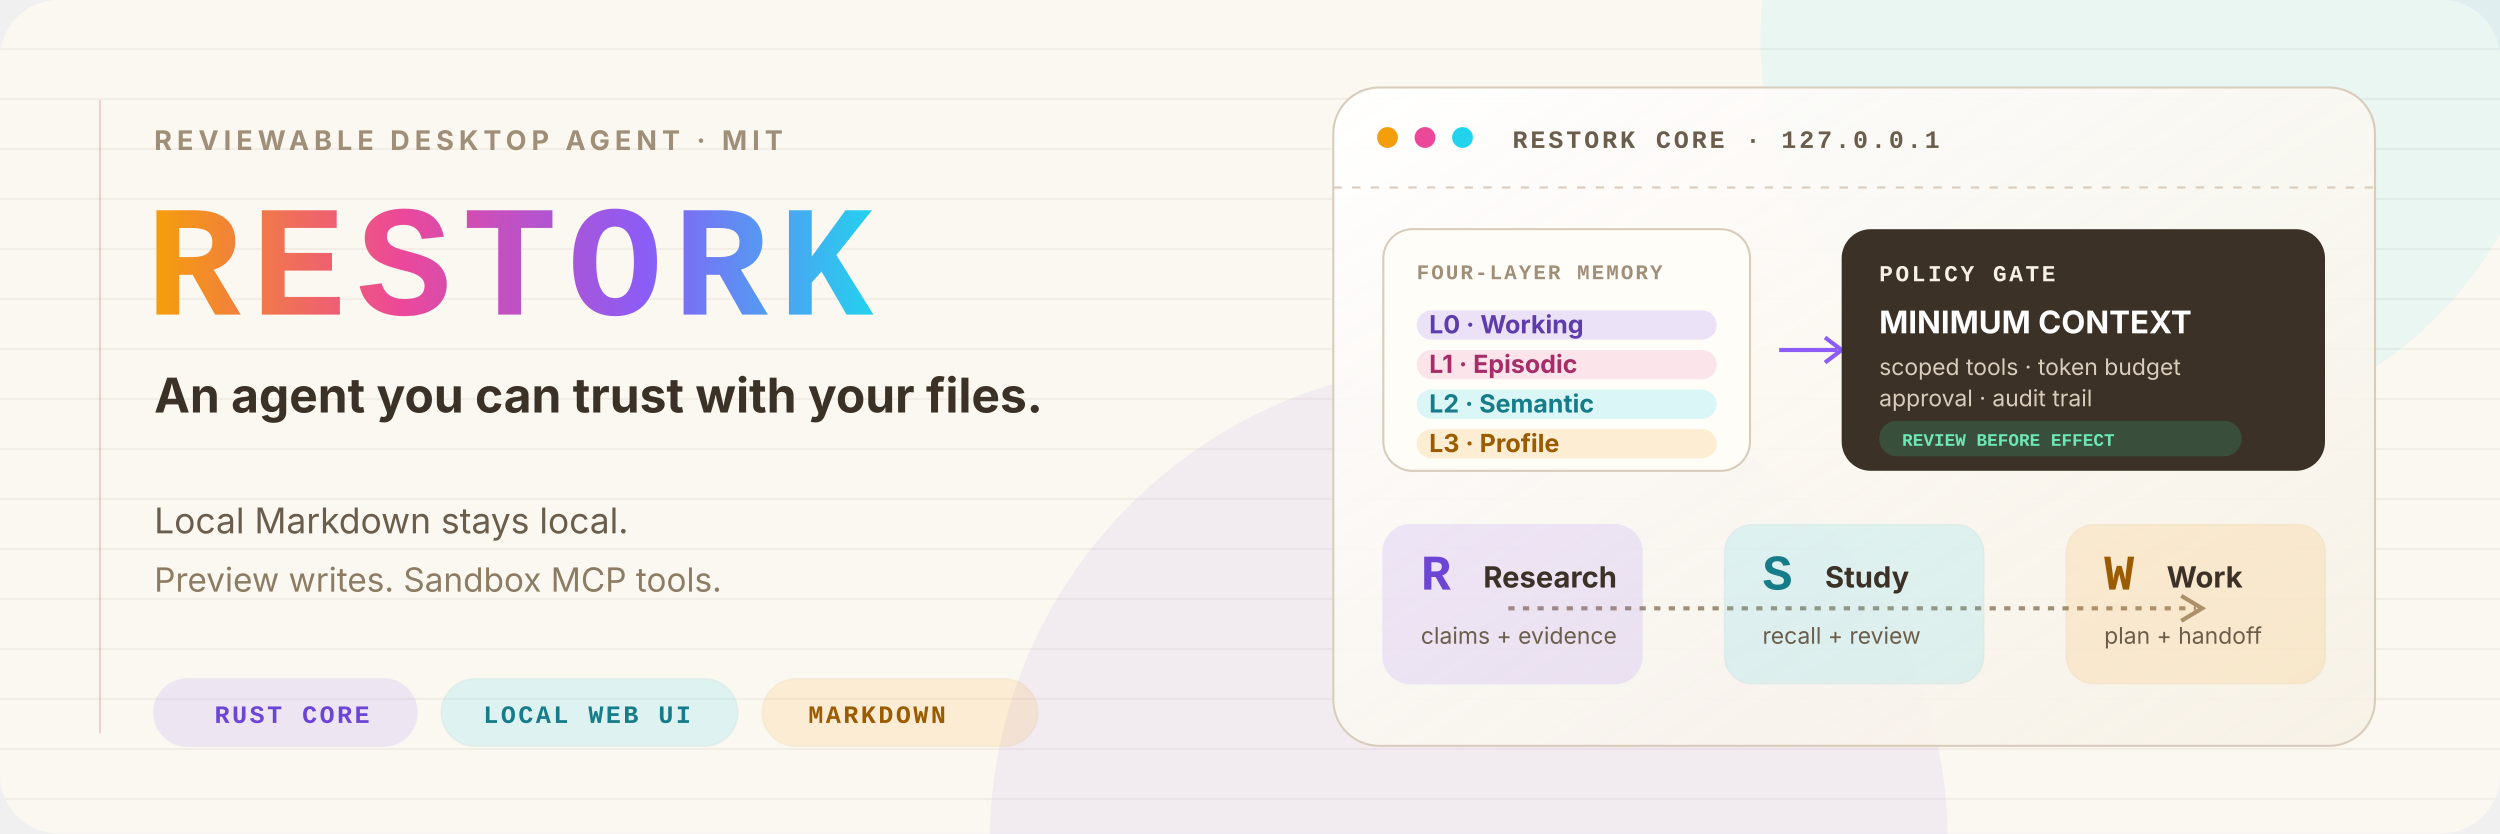
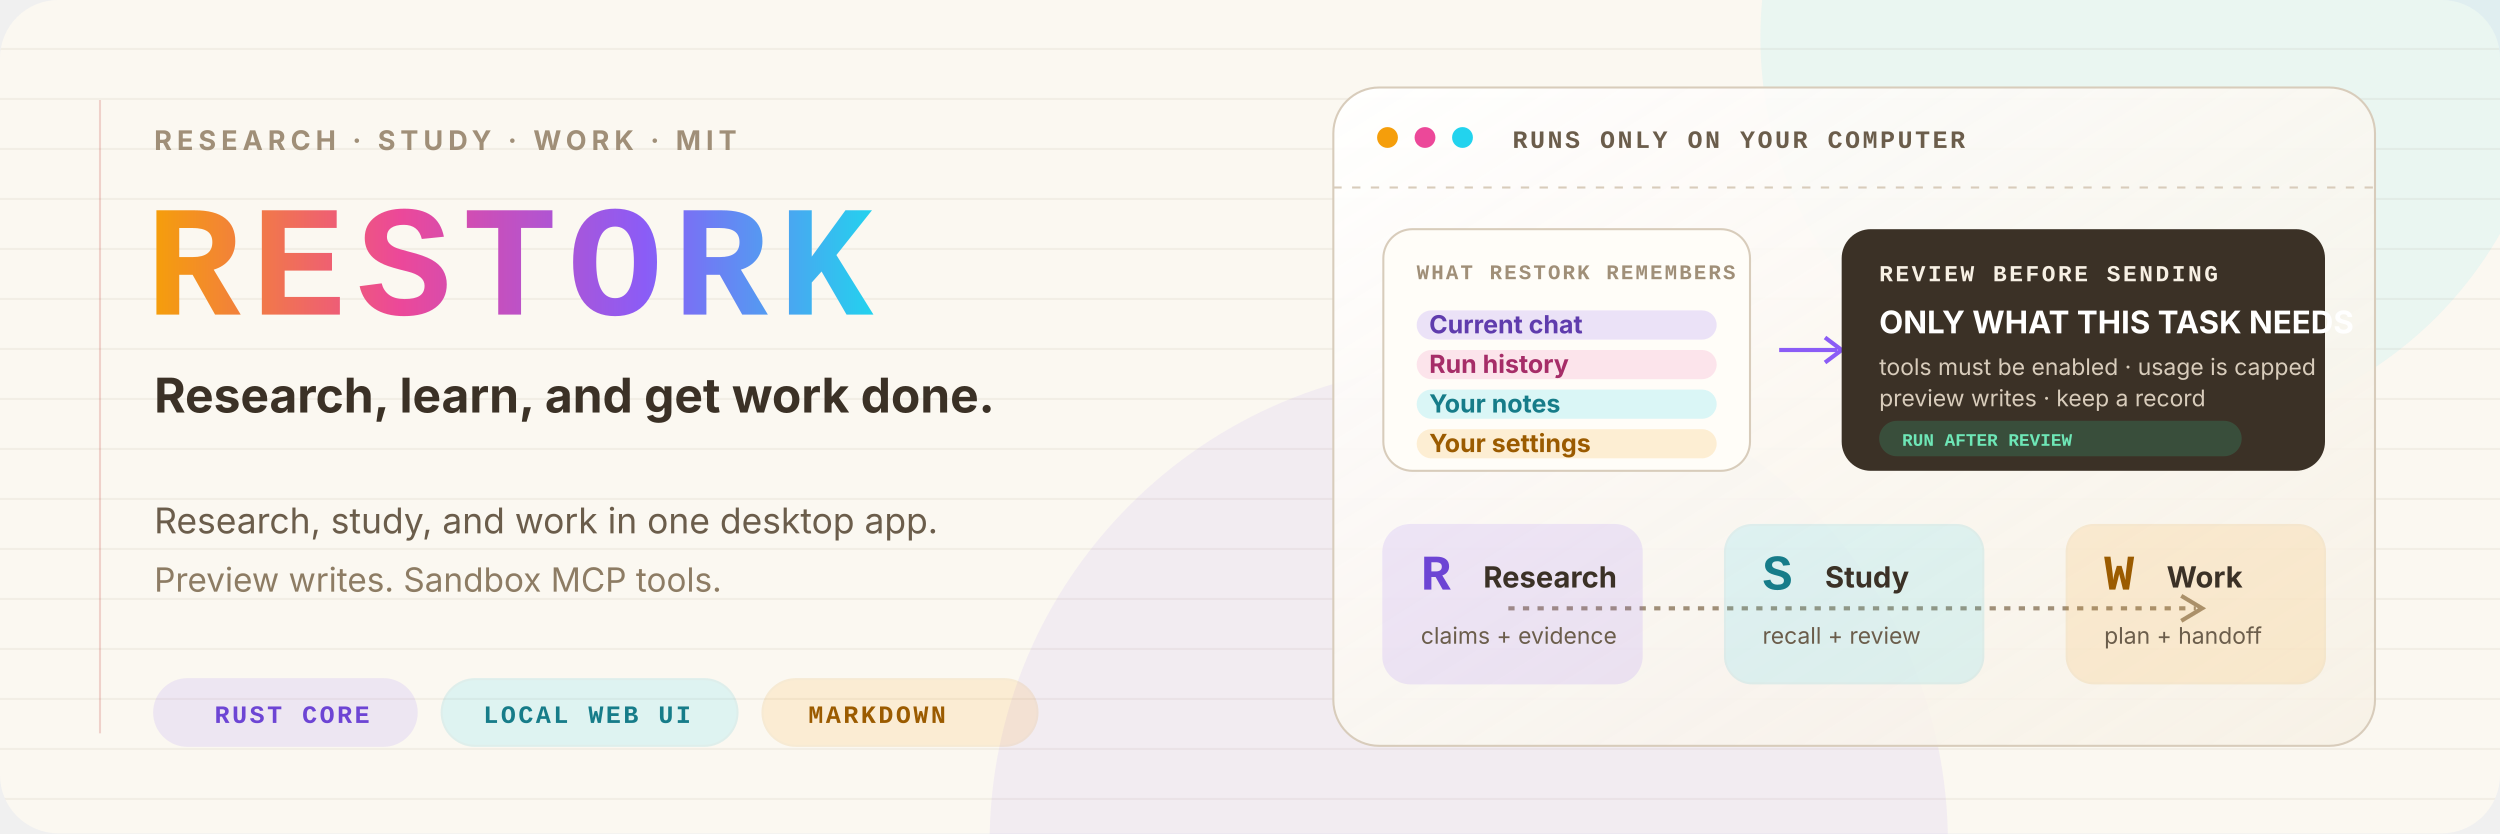
<svg xmlns="http://www.w3.org/2000/svg" width="1200" height="400" viewBox="0 0 1200 400" role="img" aria-labelledby="title desc">
  <defs>
    <linearGradient id="wordmark" x1="0" y1="0" x2="1" y2="0">
      <stop offset="0" stop-color="#F59E0B" />
      <stop offset="0.34" stop-color="#EC4899" />
      <stop offset="0.68" stop-color="#8B5CF6" />
      <stop offset="1" stop-color="#22D3EE" />
    </linearGradient>
    <linearGradient id="glass" x1="0" y1="0" x2="1" y2="1">
      <stop stop-color="#FFFFFF" stop-opacity="0.94" />
      <stop offset="1" stop-color="#F7F0E4" stop-opacity="0.82" />
    </linearGradient>
    <pattern id="rules" width="24" height="24" patternUnits="userSpaceOnUse">
      <path d="M0 23.5H24" stroke="#A08F78" stroke-opacity="0.10" />
    </pattern>
  </defs>
  <rect width="1200" height="400" rx="28" fill="#FBF8F1" />
  <rect width="1200" height="400" rx="28" fill="url(#rules)" />
  <circle cx="1035" cy="18" r="190" fill="#22D3EE" opacity="0.08" />
  <circle cx="705" cy="405" r="230" fill="#8B5CF6" opacity="0.08" />
  <path d="M48 48V352" stroke="#C0392F" stroke-opacity="0.20" />
  <g font-family="-apple-system, BlinkMacSystemFont, Segoe UI, sans-serif">
-     <text x="74" y="72" fill="#A08F78" font-size="13" font-weight="700" letter-spacing="2.4">REVIEWABLE DESKTOP AGENT · MIT</text>
+     <text x="74" y="72" fill="#A08F78" font-size="13" font-weight="700" letter-spacing="2.4">RESEARCH · STUDY · WORK · MIT</text>
    <text x="70" y="151" fill="url(#wordmark)" font-family="American Typewriter, Courier New, monospace" font-size="76" font-weight="800" letter-spacing="5">RESTORK</text>
-     <text x="74" y="198" fill="#3B3126" font-size="23" font-weight="650">An agent you can trust with your files.</text>
-     <text x="74" y="256" fill="#6B5D4B" font-size="17">Local Markdown stays local.</text>
+     <text x="74" y="198" fill="#3B3126" font-size="23" font-weight="650">Research, learn, and get work done.</text>
+     <text x="74" y="256" fill="#6B5D4B" font-size="17">Research, study, and work in one desktop app.</text>
    <text x="74" y="284" fill="#8D7C64" font-size="16">Preview writes. Sandbox MCP tools.</text>
    <g font-family="American Typewriter, Courier New, monospace" font-size="12" font-weight="700" letter-spacing="1.2">
      <rect x="74" y="326" width="126" height="32" rx="16" fill="#8B5CF6" opacity="0.12" stroke="#8B5CF6" />
      <text x="103" y="347" fill="#6D45D4">RUST CORE</text>
      <rect x="212" y="326" width="142" height="32" rx="16" fill="#22D3EE" opacity="0.14" stroke="#22AFC6" />
      <text x="232" y="347" fill="#167C89">LOCAL WEB UI</text>
      <rect x="366" y="326" width="132" height="32" rx="16" fill="#F59E0B" opacity="0.13" stroke="#D68806" />
      <text x="388" y="347" fill="#9B5B00">MARKDOWN</text>
    </g>
  </g>
  <g transform="translate(640 42)">
    <rect width="500" height="316" rx="22" fill="url(#glass)" stroke="#D8CCBB" />
    <path d="M0 48H500" stroke="#D8CCBB" stroke-dasharray="4 5" />
    <circle cx="26" cy="24" r="5" fill="#F59E0B" />
    <circle cx="44" cy="24" r="5" fill="#EC4899" />
    <circle cx="62" cy="24" r="5" fill="#22D3EE" />
-     <text x="86" y="29" fill="#6B5D4B" font-family="American Typewriter, Courier New, monospace" font-size="12" font-weight="700" letter-spacing="1.4">RESTORK CORE · 127.0.0.1</text>
+     <text x="86" y="29" fill="#6B5D4B" font-family="American Typewriter, Courier New, monospace" font-size="12" font-weight="700" letter-spacing="1.2">RUNS ONLY ON YOUR COMPUTER</text>
    <g transform="translate(24 68)" font-family="-apple-system, BlinkMacSystemFont, Segoe UI, sans-serif">
      <rect width="176" height="116" rx="14" fill="#FFFDF8" stroke="#D8CCBB" />
-       <text x="16" y="24" fill="#A08F78" font-family="American Typewriter, Courier New, monospace" font-size="10" font-weight="700" letter-spacing="1">FOUR-LAYER MEMORY</text>
+       <text x="16" y="24" fill="#A08F78" font-family="American Typewriter, Courier New, monospace" font-size="10" font-weight="700" letter-spacing="1">WHAT RESTORK REMEMBERS</text>
      <g font-size="12" font-weight="650">
        <rect x="16" y="39" width="144" height="14" rx="7" fill="#8B5CF6" opacity="0.17" />
-         <text x="22" y="50" fill="#5F3CAD">L0 · Working</text>
+         <text x="22" y="50" fill="#5F3CAD">Current chat</text>
        <rect x="16" y="58" width="144" height="14" rx="7" fill="#EC4899" opacity="0.14" />
-         <text x="22" y="69" fill="#A62D68">L1 · Episodic</text>
+         <text x="22" y="69" fill="#A62D68">Run history</text>
        <rect x="16" y="77" width="144" height="14" rx="7" fill="#22D3EE" opacity="0.17" />
-         <text x="22" y="88" fill="#167C89">L2 · Semantic</text>
+         <text x="22" y="88" fill="#167C89">Your notes</text>
        <rect x="16" y="96" width="144" height="14" rx="7" fill="#F59E0B" opacity="0.16" />
-         <text x="22" y="107" fill="#9B5B00">L3 · Profile</text>
+         <text x="22" y="107" fill="#9B5B00">Your settings</text>
      </g>
      <path d="M190 58H218" stroke="#8B5CF6" stroke-width="2" />
      <path d="M212 52L220 58L212 64" fill="none" stroke="#8B5CF6" stroke-width="2" />
      <rect x="220" width="232" height="116" rx="14" fill="#3B3126" />
-       <text x="238" y="25" fill="#F7F0E4" font-family="American Typewriter, Courier New, monospace" font-size="11" font-weight="700" letter-spacing="1.2">POLICY GATE</text>
-       <text x="238" y="50" fill="#FFFFFF" font-size="15" font-weight="700">MINIMUM CONTEXT</text>
-       <text x="238" y="70" fill="#D8CCBB" font-size="11">scoped tools · token budget</text>
-       <text x="238" y="85" fill="#D8CCBB" font-size="11">approval · audit trail</text>
+       <text x="238" y="25" fill="#F7F0E4" font-family="American Typewriter, Courier New, monospace" font-size="11" font-weight="700" letter-spacing="1.2">REVIEW BEFORE SENDING</text>
+       <text x="238" y="50" fill="#FFFFFF" font-size="15" font-weight="700">ONLY WHAT THIS TASK NEEDS</text>
+       <text x="238" y="70" fill="#D8CCBB" font-size="11">tools must be enabled · usage is capped</text>
+       <text x="238" y="85" fill="#D8CCBB" font-size="11">preview writes · keep a record</text>
      <rect x="238" y="92" width="174" height="17" rx="8.5" fill="#34D399" opacity="0.18" />
-       <text x="249" y="104" fill="#6EE7B7" font-family="American Typewriter, Courier New, monospace" font-size="8.5" font-weight="700">REVIEW BEFORE EFFECT</text>
+       <text x="249" y="104" fill="#6EE7B7" font-family="American Typewriter, Courier New, monospace" font-size="8.5" font-weight="700">RUN AFTER REVIEW</text>
    </g>
    <g transform="translate(24 206)" font-family="-apple-system, BlinkMacSystemFont, Segoe UI, sans-serif">
      <path d="M60 44H390" stroke="#A08F78" stroke-width="2" stroke-dasharray="3 4" />
      <path d="M383 38L393 44L383 50" fill="none" stroke="#A08F78" stroke-width="2" />
      <g transform="translate(0 4)">
        <rect width="124" height="76" rx="13" fill="#8B5CF6" opacity="0.13" stroke="#8B5CF6" />
        <text x="18" y="31" fill="#6D45D4" font-family="American Typewriter, Courier New, monospace" font-size="24" font-weight="800">R</text>
        <text x="48" y="30" fill="#3B3126" font-size="14" font-weight="700">Research</text>
        <text x="18" y="57" fill="#6B5D4B" font-size="11">claims + evidence</text>
      </g>
      <g transform="translate(164 4)">
        <rect width="124" height="76" rx="13" fill="#22D3EE" opacity="0.13" stroke="#22AFC6" />
        <text x="18" y="31" fill="#167C89" font-family="American Typewriter, Courier New, monospace" font-size="24" font-weight="800">S</text>
        <text x="48" y="30" fill="#3B3126" font-size="14" font-weight="700">Study</text>
        <text x="18" y="57" fill="#6B5D4B" font-size="11">recall + review</text>
      </g>
      <g transform="translate(328 4)">
        <rect width="124" height="76" rx="13" fill="#F59E0B" opacity="0.13" stroke="#D68806" />
        <text x="18" y="31" fill="#9B5B00" font-family="American Typewriter, Courier New, monospace" font-size="24" font-weight="800">W</text>
        <text x="48" y="30" fill="#3B3126" font-size="14" font-weight="700">Work</text>
        <text x="18" y="57" fill="#6B5D4B" font-size="11">plan + handoff</text>
      </g>
    </g>
  </g>
</svg>
